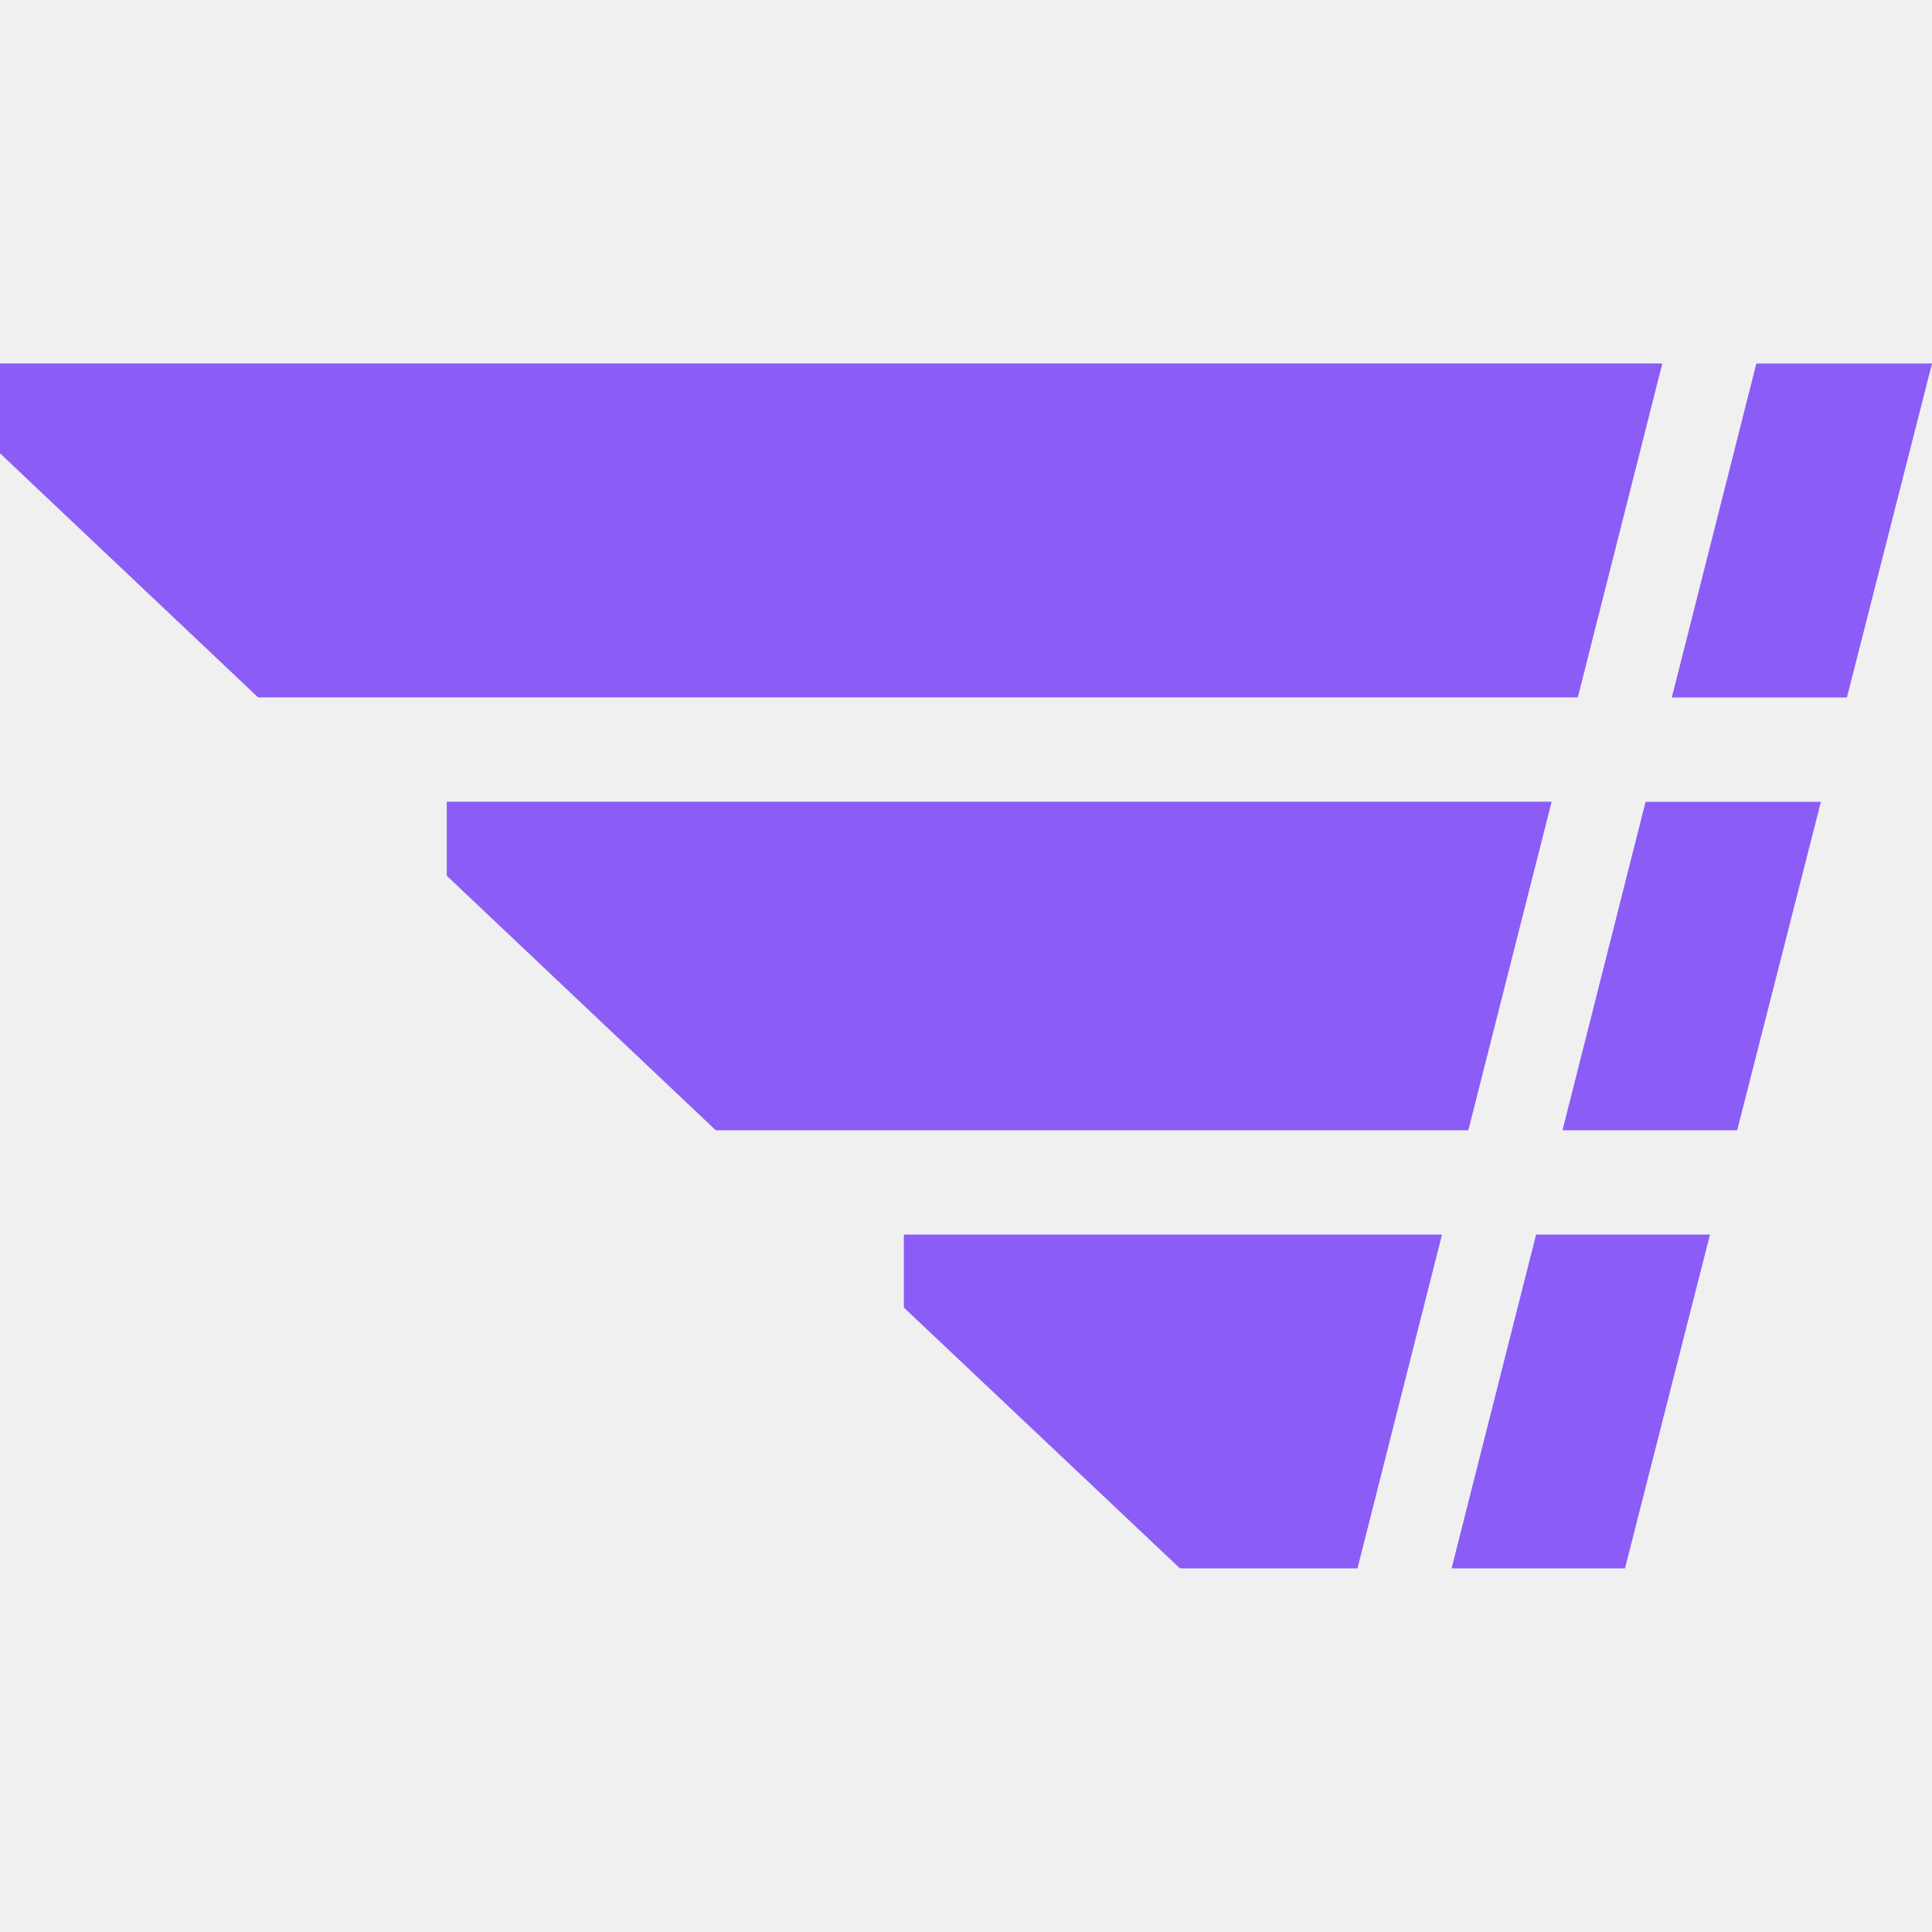
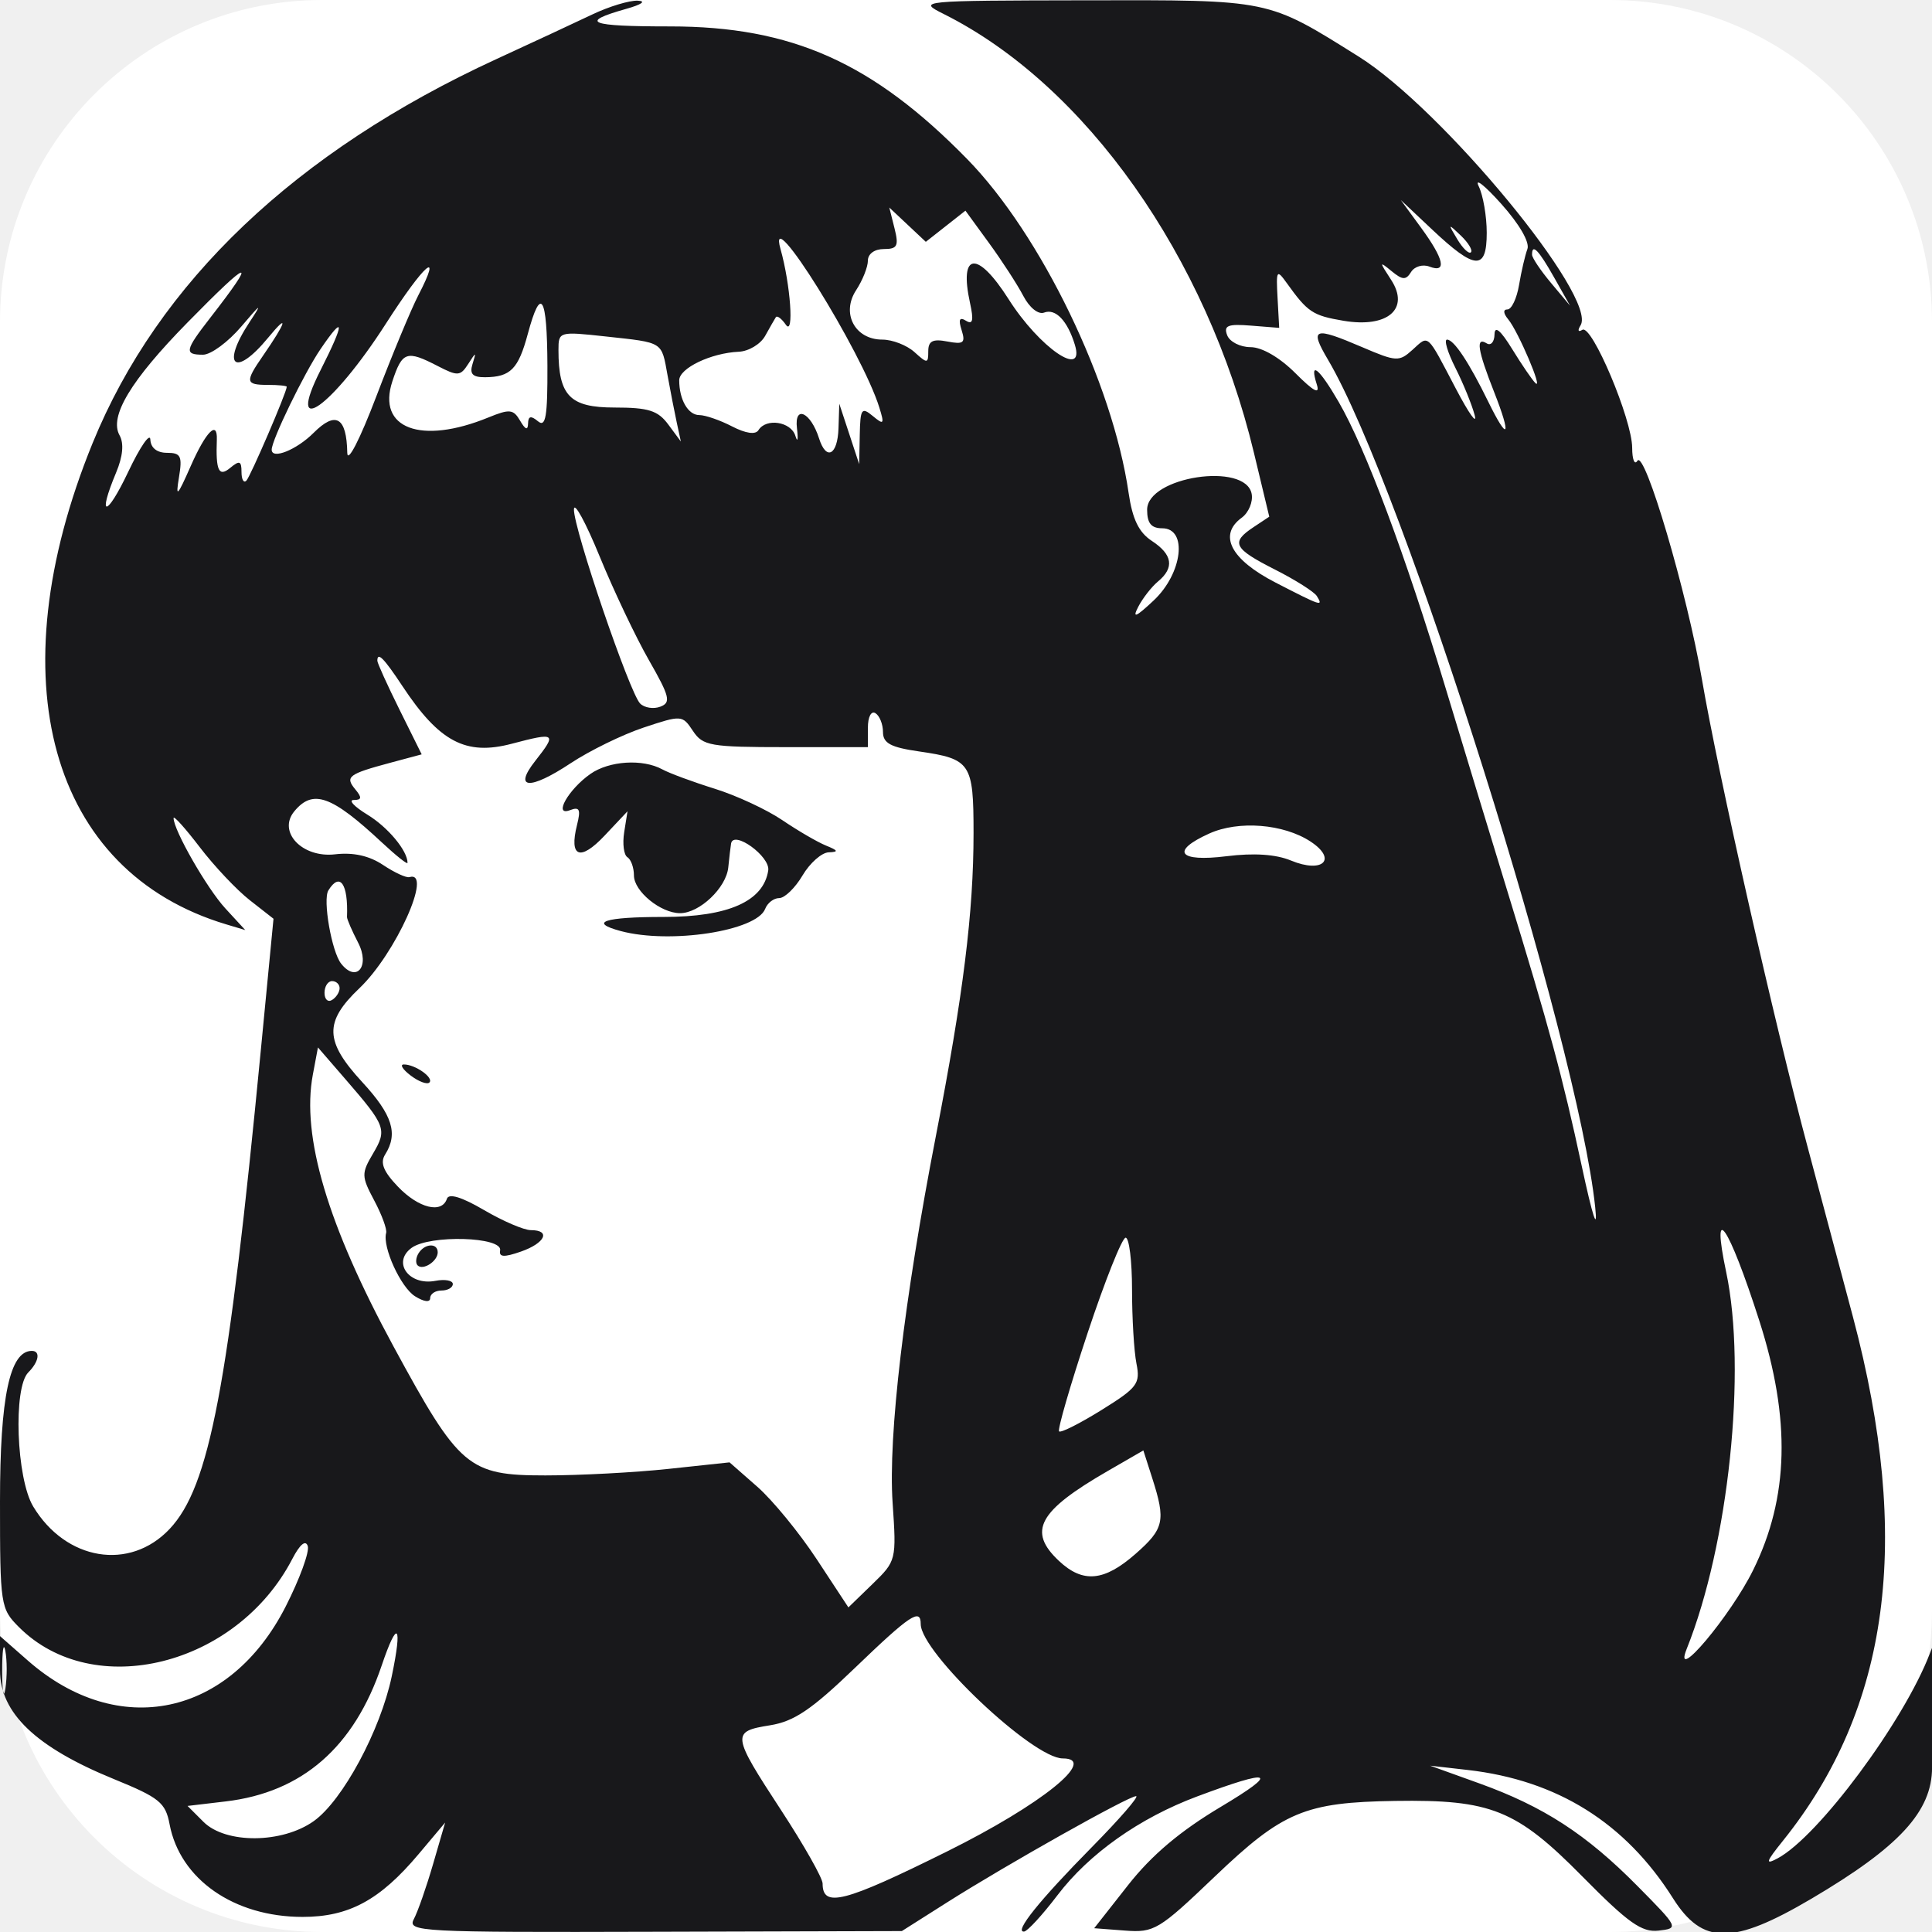
- <svg viewBox="0 0 24 24" width="24" height="24" fill="#8b5cf6">
-   <path d="m21.818 4.516-1.05 4.148h2.175L24 4.516M19.41 14.04h2.17l1.04-4.08h-2.178m-2.41 9.523h2.154l1.056-4.147h-2.16m.193-5.377H5.55v.92l3.341 3.161h9.349m2.41-9.525H0v1.116l3.206 3.032H19.6m-8.372 7.58 3.43 3.24h2.205l1.05-4.147h-6.685" />
+ <svg viewBox="0 0 24 24" width="24" height="24" fill="none">
+   <rect width="24" height="24" rx="4" fill="#ffffff" />
+   <g transform="scale(0.09375)">
+     <path d="M 78.500 1.908 C 76.300 2.956, 70.567 5.625, 65.760 7.837 C 39.190 20.069, 20.956 37.413, 12.270 58.718 C -0.489 90.014, 6.595 115.496, 30 122.490 L 32.500 123.238 29.860 120.369 C 27.429 117.727, 23 109.997, 23 108.396 C 23 108.020, 24.564 109.761, 26.476 112.265 C 28.388 114.769, 31.367 117.925, 33.096 119.278 L 36.240 121.738 34.564 139.119 C 30.248 183.904, 27.754 196.998, 22.473 202.598 C 17.191 208.198, 8.722 206.801, 4.397 199.614 C 2.165 195.907, 1.727 183.873, 3.750 181.850 C 5.160 180.440, 5.395 179, 4.216 179 C 1.291 179, 0 185.110, 0 198.950 C 0 212.715, 0.067 213.158, 2.510 215.600 C 12.391 225.482, 31.367 220.751, 38.728 206.571 C 39.733 204.635, 40.492 204.002, 40.780 204.858 C 41.032 205.604, 39.719 209.204, 37.861 212.858 C 30.438 227.457, 15.670 230.552, 3.677 220.022 L 0 216.793 -0 221.318 C -0 226.986, 4.740 231.513, 15.100 235.741 C 21.122 238.198, 21.929 238.853, 22.471 241.721 C 23.849 249.015, 31.006 254, 40.100 254 C 46.230 254, 50.338 251.777, 55.461 245.688 L 58.984 241.500 57.385 247 C 56.506 250.025, 55.362 253.301, 54.842 254.281 C 53.944 255.972, 55.541 256.057, 86.698 255.969 L 119.500 255.877 125.500 252.073 C 133.419 247.053, 149.525 238, 150.537 238 C 150.977 238, 148.343 241.037, 144.683 244.750 C 137.723 251.809, 134.326 256.040, 135.693 255.943 C 136.137 255.912, 138.132 253.741, 140.127 251.118 C 144.308 245.624, 150.992 240.895, 158.604 238.047 C 168.648 234.289, 169.629 234.721, 161.742 239.428 C 156.362 242.639, 152.604 245.813, 149.484 249.779 L 144.986 255.500 149.068 255.811 C 152.934 256.106, 153.562 255.729, 160.934 248.685 C 169.988 240.035, 172.899 238.813, 184.876 238.631 C 197.582 238.438, 200.937 239.792, 209.670 248.640 C 215.769 254.819, 217.536 256.072, 219.780 255.813 C 222.474 255.503, 222.446 255.445, 216.961 249.896 C 210.189 243.044, 204.522 239.369, 196 236.301 L 189.500 233.961 194.500 234.533 C 206.343 235.888, 215.356 241.523, 221.673 251.522 C 225.594 257.728, 229.585 257.743, 240.021 251.591 C 251.677 244.720, 255.998 240.022, 256.007 234.213 C 256.011 231.621, 256.256 226.350, 256.551 222.500 C 257.068 215.761, 257.037 215.634, 255.721 219.078 C 252.274 228.100, 240.933 243.366, 235.542 246.242 C 233.854 247.142, 233.976 246.738, 236.245 243.915 C 250.401 226.301, 253.373 204.073, 245.526 174.500 C 244.212 169.550, 241.526 159.486, 239.558 152.135 C 235.109 135.526, 227.677 102.647, 225.512 90 C 223.558 78.582, 217.924 59.505, 216.964 61.058 C 216.587 61.668, 216.276 60.892, 216.272 59.334 C 216.264 55.576, 210.924 42.929, 209.672 43.703 C 209.113 44.048, 209.010 43.793, 209.433 43.109 C 211.725 39.400, 191.113 14.436, 180.027 7.494 C 167.843 -0.135, 168.479 -0.004, 143.855 0.040 C 121.744 0.079, 121.539 0.099, 125.057 1.859 C 143.833 11.252, 159.904 33.985, 166.148 59.982 L 168.185 68.465 166.093 69.854 C 163.041 71.881, 163.449 72.687, 168.929 75.464 C 171.640 76.838, 174.142 78.421, 174.488 78.981 C 175.379 80.422, 175.102 80.331, 168.980 77.174 C 163.076 74.129, 161.396 70.894, 164.529 68.603 C 165.457 67.924, 166.052 66.498, 165.850 65.434 C 165.042 61.177, 152 63.159, 152 67.539 C 152 69.333, 152.542 70, 154 70 C 157.402 70, 156.697 75.972, 152.870 79.563 C 150.505 81.783, 150.003 81.992, 150.816 80.418 C 151.407 79.273, 152.590 77.755, 153.445 77.045 C 155.644 75.221, 155.377 73.477, 152.622 71.672 C 150.899 70.543, 150.052 68.791, 149.546 65.307 C 147.423 50.696, 137.929 31.066, 128.150 21.072 C 115.644 8.292, 104.913 3.500, 88.800 3.500 C 77.975 3.500, 76.641 2.964, 83 1.168 C 85.039 0.593, 85.665 0.143, 84.500 0.091 C 83.400 0.042, 80.700 0.859, 78.500 1.908 M 195.938 24.684 C 196.522 25.886, 197 28.658, 197 30.846 C 197 35.878, 195.472 35.792, 189.790 30.439 L 185.609 26.500 188.304 30.183 C 191.355 34.352, 191.754 36.227, 189.399 35.323 C 188.519 34.985, 187.428 35.308, 186.975 36.040 C 186.296 37.138, 185.846 37.120, 184.402 35.936 C 182.740 34.574, 182.737 34.633, 184.334 37.087 C 186.840 40.940, 183.863 43.491, 178.012 42.502 C 173.936 41.813, 173.274 41.373, 170.499 37.500 C 169.167 35.642, 169.081 35.781, 169.283 39.472 L 169.500 43.444 165.752 43.146 C 162.683 42.901, 162.114 43.133, 162.609 44.424 C 162.942 45.291, 164.336 46, 165.707 46 C 167.216 46, 169.562 47.362, 171.652 49.452 C 174.088 51.888, 174.922 52.329, 174.485 50.952 C 173.454 47.704, 174.771 48.750, 177.377 53.250 C 180.961 59.439, 186.158 73.332, 191.498 91 C 194.074 99.525, 197.770 111.675, 199.711 118 C 205.285 136.161, 207.064 142.733, 209.588 154.500 C 211.021 161.181, 211.723 163.341, 211.376 160 C 209.089 137.984, 185.963 64.610, 175.975 47.681 C 173.475 43.446, 174.054 43.237, 180.560 46.026 C 185.002 47.930, 185.398 47.950, 187.149 46.365 C 189.364 44.361, 188.987 44.025, 192.908 51.500 C 194.639 54.800, 195.760 56.375, 195.399 55 C 195.038 53.625, 193.892 50.813, 192.851 48.750 C 191.811 46.688, 191.310 45, 191.739 45 C 192.654 45, 194.648 48.006, 197.213 53.250 C 199.849 58.641, 200.313 57.868, 197.985 51.963 C 195.778 46.363, 195.506 44.577, 197 45.500 C 197.550 45.840, 198.014 45.304, 198.031 44.309 C 198.052 43.101, 198.831 43.750, 200.374 46.259 C 201.645 48.327, 203.028 50.352, 203.448 50.759 C 204.542 51.823, 201.174 43.915, 199.856 42.327 C 199.189 41.523, 199.146 41, 199.747 41 C 200.292 41, 200.984 39.538, 201.284 37.750 C 201.584 35.962, 202.082 33.825, 202.389 33 C 202.722 32.106, 201.318 29.683, 198.912 27 C 196.692 24.525, 195.354 23.483, 195.938 24.684 M 118.527 30.250 C 119.116 32.599, 118.909 33, 117.108 33 C 115.879 33, 115 33.640, 115 34.535 C 115 35.380, 114.298 37.142, 113.440 38.452 C 111.432 41.516, 113.279 45, 116.912 45 C 118.249 45, 120.165 45.745, 121.171 46.655 C 122.878 48.199, 123 48.191, 123 46.538 C 123 45.183, 123.594 44.880, 125.525 45.250 C 127.679 45.661, 127.957 45.440, 127.418 43.741 C 126.970 42.331, 127.140 41.969, 128 42.500 C 128.901 43.057, 129.039 42.454, 128.536 40.163 C 127.046 33.382, 129.513 33.137, 133.653 39.655 C 137.725 46.067, 143.824 50.257, 142.423 45.680 C 141.447 42.492, 139.864 40.838, 138.348 41.420 C 137.585 41.713, 136.409 40.770, 135.597 39.216 C 134.817 37.722, 132.772 34.568, 131.052 32.207 L 127.925 27.914 125.300 29.979 L 122.675 32.043 120.256 29.772 L 117.837 27.500 118.527 30.250 M 193.100 31.705 C 193.829 32.917, 194.640 33.694, 194.903 33.431 C 195.166 33.168, 194.570 32.176, 193.579 31.226 C 191.857 29.577, 191.835 29.598, 193.100 31.705 M 103.422 33 C 104.750 37.708, 105.238 44.625, 104.130 43.029 C 103.568 42.220, 102.972 41.770, 102.804 42.029 C 102.637 42.288, 102.001 43.400, 101.391 44.500 C 100.781 45.600, 99.206 46.548, 97.891 46.607 C 94.206 46.771, 90 48.790, 90 50.393 C 90 52.958, 91.178 55, 92.657 55 C 93.450 55, 95.401 55.673, 96.993 56.496 C 98.818 57.440, 100.114 57.625, 100.502 56.996 C 101.514 55.359, 104.813 55.868, 105.391 57.750 C 105.686 58.712, 105.781 58.259, 105.601 56.741 C 105.229 53.599, 107.424 54.611, 108.529 58.090 C 109.485 61.102, 110.990 60.319, 111.105 56.750 L 111.210 53.500 112.528 57.500 L 113.846 61.500 113.923 57.628 C 113.992 54.151, 114.168 53.895, 115.644 55.120 C 117.117 56.342, 117.208 56.224, 116.514 53.992 C 114.210 46.581, 101.508 26.213, 103.422 33 M 203.005 33.750 C 203.008 34.163, 204.141 35.850, 205.525 37.500 L 208.039 40.500 205.921 36.750 C 203.862 33.105, 202.995 32.213, 203.005 33.750 M 51.125 42.899 C 44.035 53.952, 37.719 58.435, 42.483 49.033 C 45.705 42.675, 45.698 41.509, 42.465 46.266 C 40.294 49.461, 36 58.306, 36 59.583 C 36 60.935, 39.298 59.612, 41.555 57.354 C 44.491 54.418, 45.928 55.270, 46.016 60 C 46.042 61.439, 47.680 58.255, 49.873 52.500 C 51.970 47, 54.464 40.996, 55.416 39.157 C 58.721 32.776, 56.220 34.957, 51.125 42.899 M 24.827 42.750 C 17.317 50.409, 14.444 55.185, 15.844 57.685 C 16.443 58.757, 16.283 60.473, 15.381 62.631 C 12.849 68.690, 14.112 68.588, 17 62.500 C 18.566 59.200, 19.881 57.288, 19.923 58.250 C 19.971 59.344, 20.797 60, 22.125 60 C 23.966 60, 24.178 60.435, 23.714 63.250 C 23.255 66.029, 23.481 65.812, 25.274 61.750 C 27.289 57.185, 28.829 55.626, 28.731 58.250 C 28.578 62.372, 28.993 63.251, 30.500 62 C 31.738 60.972, 32 61.067, 32 62.544 C 32 63.528, 32.290 64.044, 32.644 63.690 C 33.186 63.147, 37.981 52.001, 37.995 51.250 C 37.998 51.112, 36.875 51, 35.500 51 C 32.513 51, 32.445 50.611, 34.836 47.154 C 37.962 42.636, 38.335 41.339, 35.529 44.750 C 31.115 50.115, 29.225 48.493, 33.086 42.654 C 34.806 40.053, 34.614 40.158, 31.989 43.250 C 30.238 45.313, 27.950 47, 26.903 47 C 24.381 47, 24.487 46.448, 27.832 42.144 C 34.213 33.934, 33.289 34.121, 24.827 42.750 M 69.935 44.250 C 68.686 48.899, 67.639 49.962, 64.281 49.985 C 62.625 49.996, 62.201 49.557, 62.607 48.250 C 63.125 46.583, 63.097 46.583, 62.026 48.250 C 61 49.846, 60.645 49.868, 58 48.500 C 53.881 46.370, 53.298 46.567, 51.987 50.539 C 49.929 56.776, 55.768 58.972, 64.704 55.321 C 67.538 54.163, 68.024 54.213, 68.923 55.756 C 69.614 56.942, 69.949 57.061, 69.970 56.128 C 69.992 55.124, 70.345 55.042, 71.285 55.821 C 72.314 56.675, 72.562 55.209, 72.535 48.446 C 72.496 39.124, 71.671 37.791, 69.935 44.250 M 74 46.385 C 74 52.443, 75.517 54, 81.419 54 C 85.929 54, 87.178 54.394, 88.551 56.250 L 90.216 58.500 89.676 56 C 89.379 54.625, 88.830 51.808, 88.455 49.739 C 87.633 45.205, 87.981 45.424, 80.250 44.582 C 74.078 43.909, 74 43.932, 74 46.385 M 76.050 67.500 C 76.002 70.047, 83.431 91.831, 84.821 93.221 C 85.396 93.796, 86.605 93.982, 87.508 93.635 C 88.938 93.087, 88.741 92.291, 85.986 87.476 C 84.246 84.435, 81.307 78.246, 79.455 73.723 C 77.602 69.201, 76.070 66.400, 76.050 67.500 M 50 87.556 C 50 87.862, 51.322 90.777, 52.938 94.034 L 55.876 99.956 51.688 101.079 C 46.162 102.562, 45.689 102.921, 47.074 104.589 C 47.985 105.687, 47.940 106.001, 46.872 106.004 C 46.118 106.006, 46.934 106.882, 48.686 107.950 C 51.409 109.611, 54 112.723, 54 114.334 C 54 114.590, 52.481 113.383, 50.623 111.650 C 43.924 105.400, 41.471 104.523, 39.004 107.495 C 36.740 110.223, 40.042 113.710, 44.406 113.201 C 46.813 112.920, 48.928 113.390, 50.757 114.612 C 52.266 115.620, 53.837 116.345, 54.250 116.222 C 57.418 115.283, 52.423 126.378, 47.622 130.946 C 42.928 135.413, 43.005 137.965, 48 143.384 C 52.008 147.732, 52.787 150.206, 51.027 152.990 C 50.343 154.072, 50.809 155.235, 52.730 157.240 C 55.468 160.098, 58.547 160.858, 59.219 158.842 C 59.471 158.088, 61.187 158.611, 64.140 160.342 C 66.635 161.804, 69.424 163, 70.338 163 C 73.037 163, 72.239 164.721, 69.020 165.843 C 66.788 166.621, 66.097 166.583, 66.270 165.691 C 66.622 163.870, 56.945 163.588, 54.538 165.348 C 51.927 167.258, 54.185 170.389, 57.689 169.719 C 58.960 169.476, 60 169.665, 60 170.139 C 60 170.612, 59.325 171, 58.500 171 C 57.675 171, 57 171.454, 57 172.008 C 57 172.606, 56.184 172.507, 54.998 171.766 C 53.092 170.577, 50.646 165.213, 51.167 163.367 C 51.301 162.890, 50.592 160.960, 49.591 159.079 C 47.881 155.862, 47.871 155.488, 49.439 152.835 C 51.307 149.672, 51.128 149.189, 45.815 143.050 L 42.130 138.792 41.452 142.402 C 39.920 150.570, 43.400 162.291, 52.144 178.415 C 60.869 194.503, 62.043 195.500, 72.267 195.500 C 76.795 195.500, 84.138 195.111, 88.585 194.635 L 96.669 193.771 100.350 197.003 C 102.375 198.781, 105.918 203.105, 108.224 206.612 L 112.417 212.989 115.607 209.896 C 118.764 206.836, 118.792 206.725, 118.277 199.152 C 117.671 190.243, 119.793 172.252, 124.014 150.500 C 127.640 131.813, 129 120.876, 129 110.399 C 129 101.099, 128.641 100.562, 121.750 99.565 C 118.012 99.024, 117 98.477, 117 96.998 C 117 95.964, 116.550 94.840, 116 94.500 C 115.433 94.149, 115 94.990, 115 96.441 L 115 99 104.122 99 C 94.107 99, 93.131 98.830, 91.819 96.854 C 90.416 94.740, 90.318 94.734, 85.298 96.401 C 82.495 97.332, 78.136 99.462, 75.611 101.134 C 70.178 104.733, 67.966 104.584, 70.928 100.818 C 73.826 97.135, 73.652 97.009, 67.796 98.554 C 61.724 100.156, 58.215 98.304, 53.328 90.919 C 50.858 87.187, 50 86.320, 50 87.556 M 78.230 102.551 C 75.304 104.601, 73.267 108.218, 75.528 107.351 C 76.795 106.865, 76.976 107.247, 76.457 109.317 C 75.383 113.594, 76.870 114.165, 80.115 110.720 L 83.149 107.500 82.708 110.274 C 82.466 111.799, 82.658 113.289, 83.134 113.583 C 83.610 113.877, 84 114.966, 84 116.002 C 84 118.102, 87.544 121, 90.112 121 C 92.691 121, 96.228 117.643, 96.500 114.938 C 96.635 113.597, 96.802 112.172, 96.872 111.771 C 97.191 109.952, 102.074 113.482, 101.796 115.331 C 101.181 119.422, 96.510 121.500, 87.927 121.500 C 80.068 121.500, 77.917 122.209, 82.250 123.370 C 88.798 125.124, 100.263 123.363, 101.388 120.430 C 101.690 119.644, 102.529 119, 103.253 119 C 103.977 119, 105.366 117.650, 106.341 116 C 107.316 114.350, 108.875 112.971, 109.807 112.937 C 111.147 112.886, 111.073 112.700, 109.452 112.044 C 108.326 111.587, 105.720 110.071, 103.661 108.674 C 101.602 107.276, 97.573 105.404, 94.709 104.513 C 91.844 103.622, 88.719 102.467, 87.764 101.947 C 85.155 100.525, 80.722 100.806, 78.230 102.551 M 160.250 110.439 C 155.047 112.783, 156.147 114.250, 162.511 113.455 C 166.152 113, 169.056 113.195, 171.067 114.028 C 175.291 115.777, 177.246 113.863, 173.645 111.503 C 170.078 109.166, 164.124 108.692, 160.250 110.439 M 43.511 117.983 C 42.746 119.221, 43.946 126.102, 45.204 127.691 C 47.248 130.272, 49.066 128.029, 47.455 124.913 C 46.632 123.322, 45.969 121.791, 45.980 121.510 C 46.155 117.101, 45.040 115.508, 43.511 117.983 M 43 131.559 C 43 132.416, 43.450 132.840, 44 132.500 C 44.550 132.160, 45 131.459, 45 130.941 C 45 130.423, 44.550 130, 44 130 C 43.450 130, 43 130.702, 43 131.559 M 54.427 142.521 C 55.487 143.323, 56.599 143.735, 56.898 143.435 C 57.526 142.808, 54.986 141.023, 53.500 141.047 C 52.950 141.056, 53.367 141.720, 54.427 142.521 M 228.731 168.573 C 231.474 181.556, 229.055 204.607, 223.492 218.500 C 221.564 223.314, 229.309 214.119, 232.306 208.035 C 237.050 198.404, 237.302 188.035, 233.109 174.976 C 229.045 162.319, 226.679 158.858, 228.731 168.573 M 144.114 176.628 C 141.809 183.573, 140.107 189.441, 140.333 189.666 C 140.559 189.892, 143.089 188.619, 145.956 186.836 C 150.718 183.877, 151.119 183.343, 150.585 180.673 C 150.263 179.065, 150 174.656, 150 170.875 C 150 167.094, 149.619 164, 149.153 164 C 148.687 164, 146.420 169.683, 144.114 176.628 M 55.459 166.067 C 55.096 166.653, 55.040 167.373, 55.333 167.667 C 56.050 168.383, 58 167.121, 58 165.941 C 58 164.663, 56.274 164.748, 55.459 166.067 M 146.772 194.920 C 137.580 200.228, 136.132 202.897, 140.314 206.826 C 143.491 209.810, 146.301 209.553, 150.465 205.896 C 154.257 202.568, 154.490 201.505, 152.673 195.845 L 151.500 192.190 146.772 194.920 M 113.272 221.016 C 107.530 226.541, 105.218 228.101, 102.022 228.612 C 96.893 229.433, 96.946 229.832, 103.518 239.887 C 106.533 244.500, 109 248.861, 109 249.578 C 109 252.836, 111.833 252.105, 125.500 245.322 C 137.972 239.132, 145.595 233, 140.818 233 C 136.856 233, 122 218.945, 122 215.196 C 122 213.037, 120.590 213.977, 113.272 221.016 M 50.577 220.685 C 46.921 231.505, 40.052 237.496, 29.925 238.695 L 24.852 239.296 26.954 241.398 C 29.898 244.342, 37.390 244.292, 41.584 241.300 C 45.408 238.573, 50.412 229.272, 51.912 222.104 C 53.356 215.203, 52.674 214.478, 50.577 220.685 M 0.286 221.500 C 0.294 224.250, 0.488 225.256, 0.718 223.736 C 0.947 222.216, 0.941 219.966, 0.704 218.736 C 0.467 217.506, 0.279 218.750, 0.286 221.500" fill="#18181b" fill-rule="evenodd" />
+   </g>
</svg>
